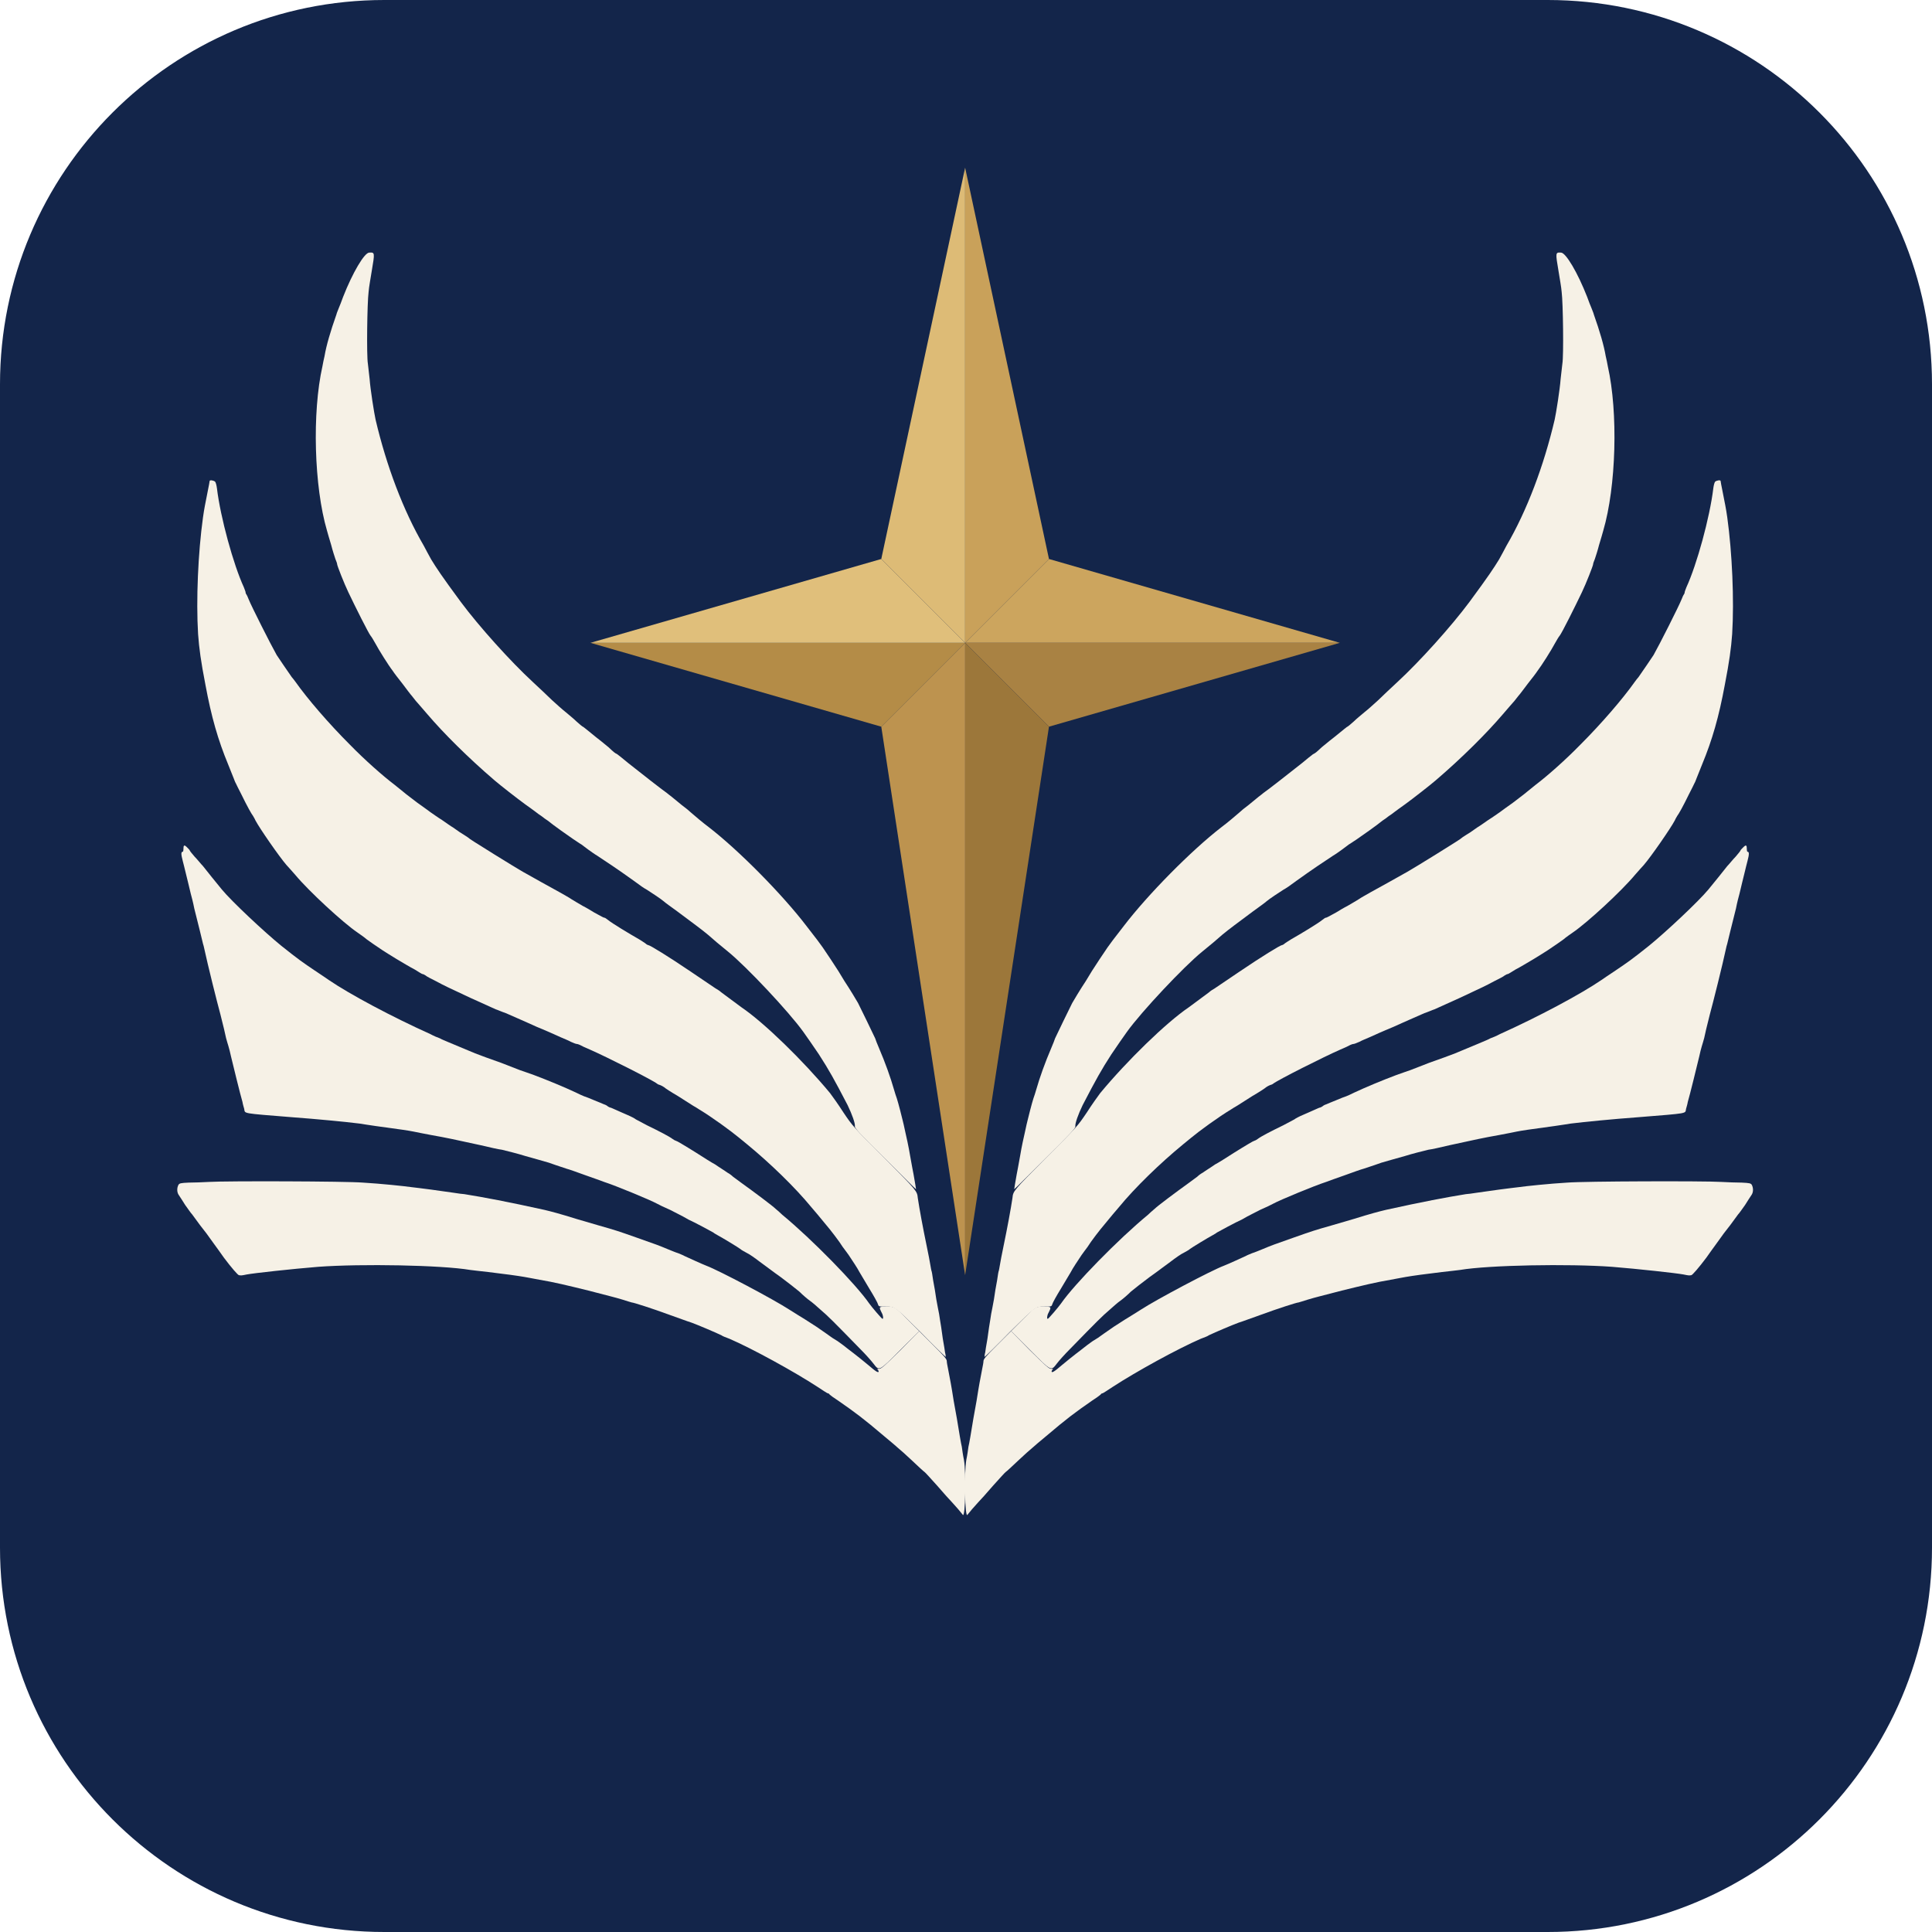
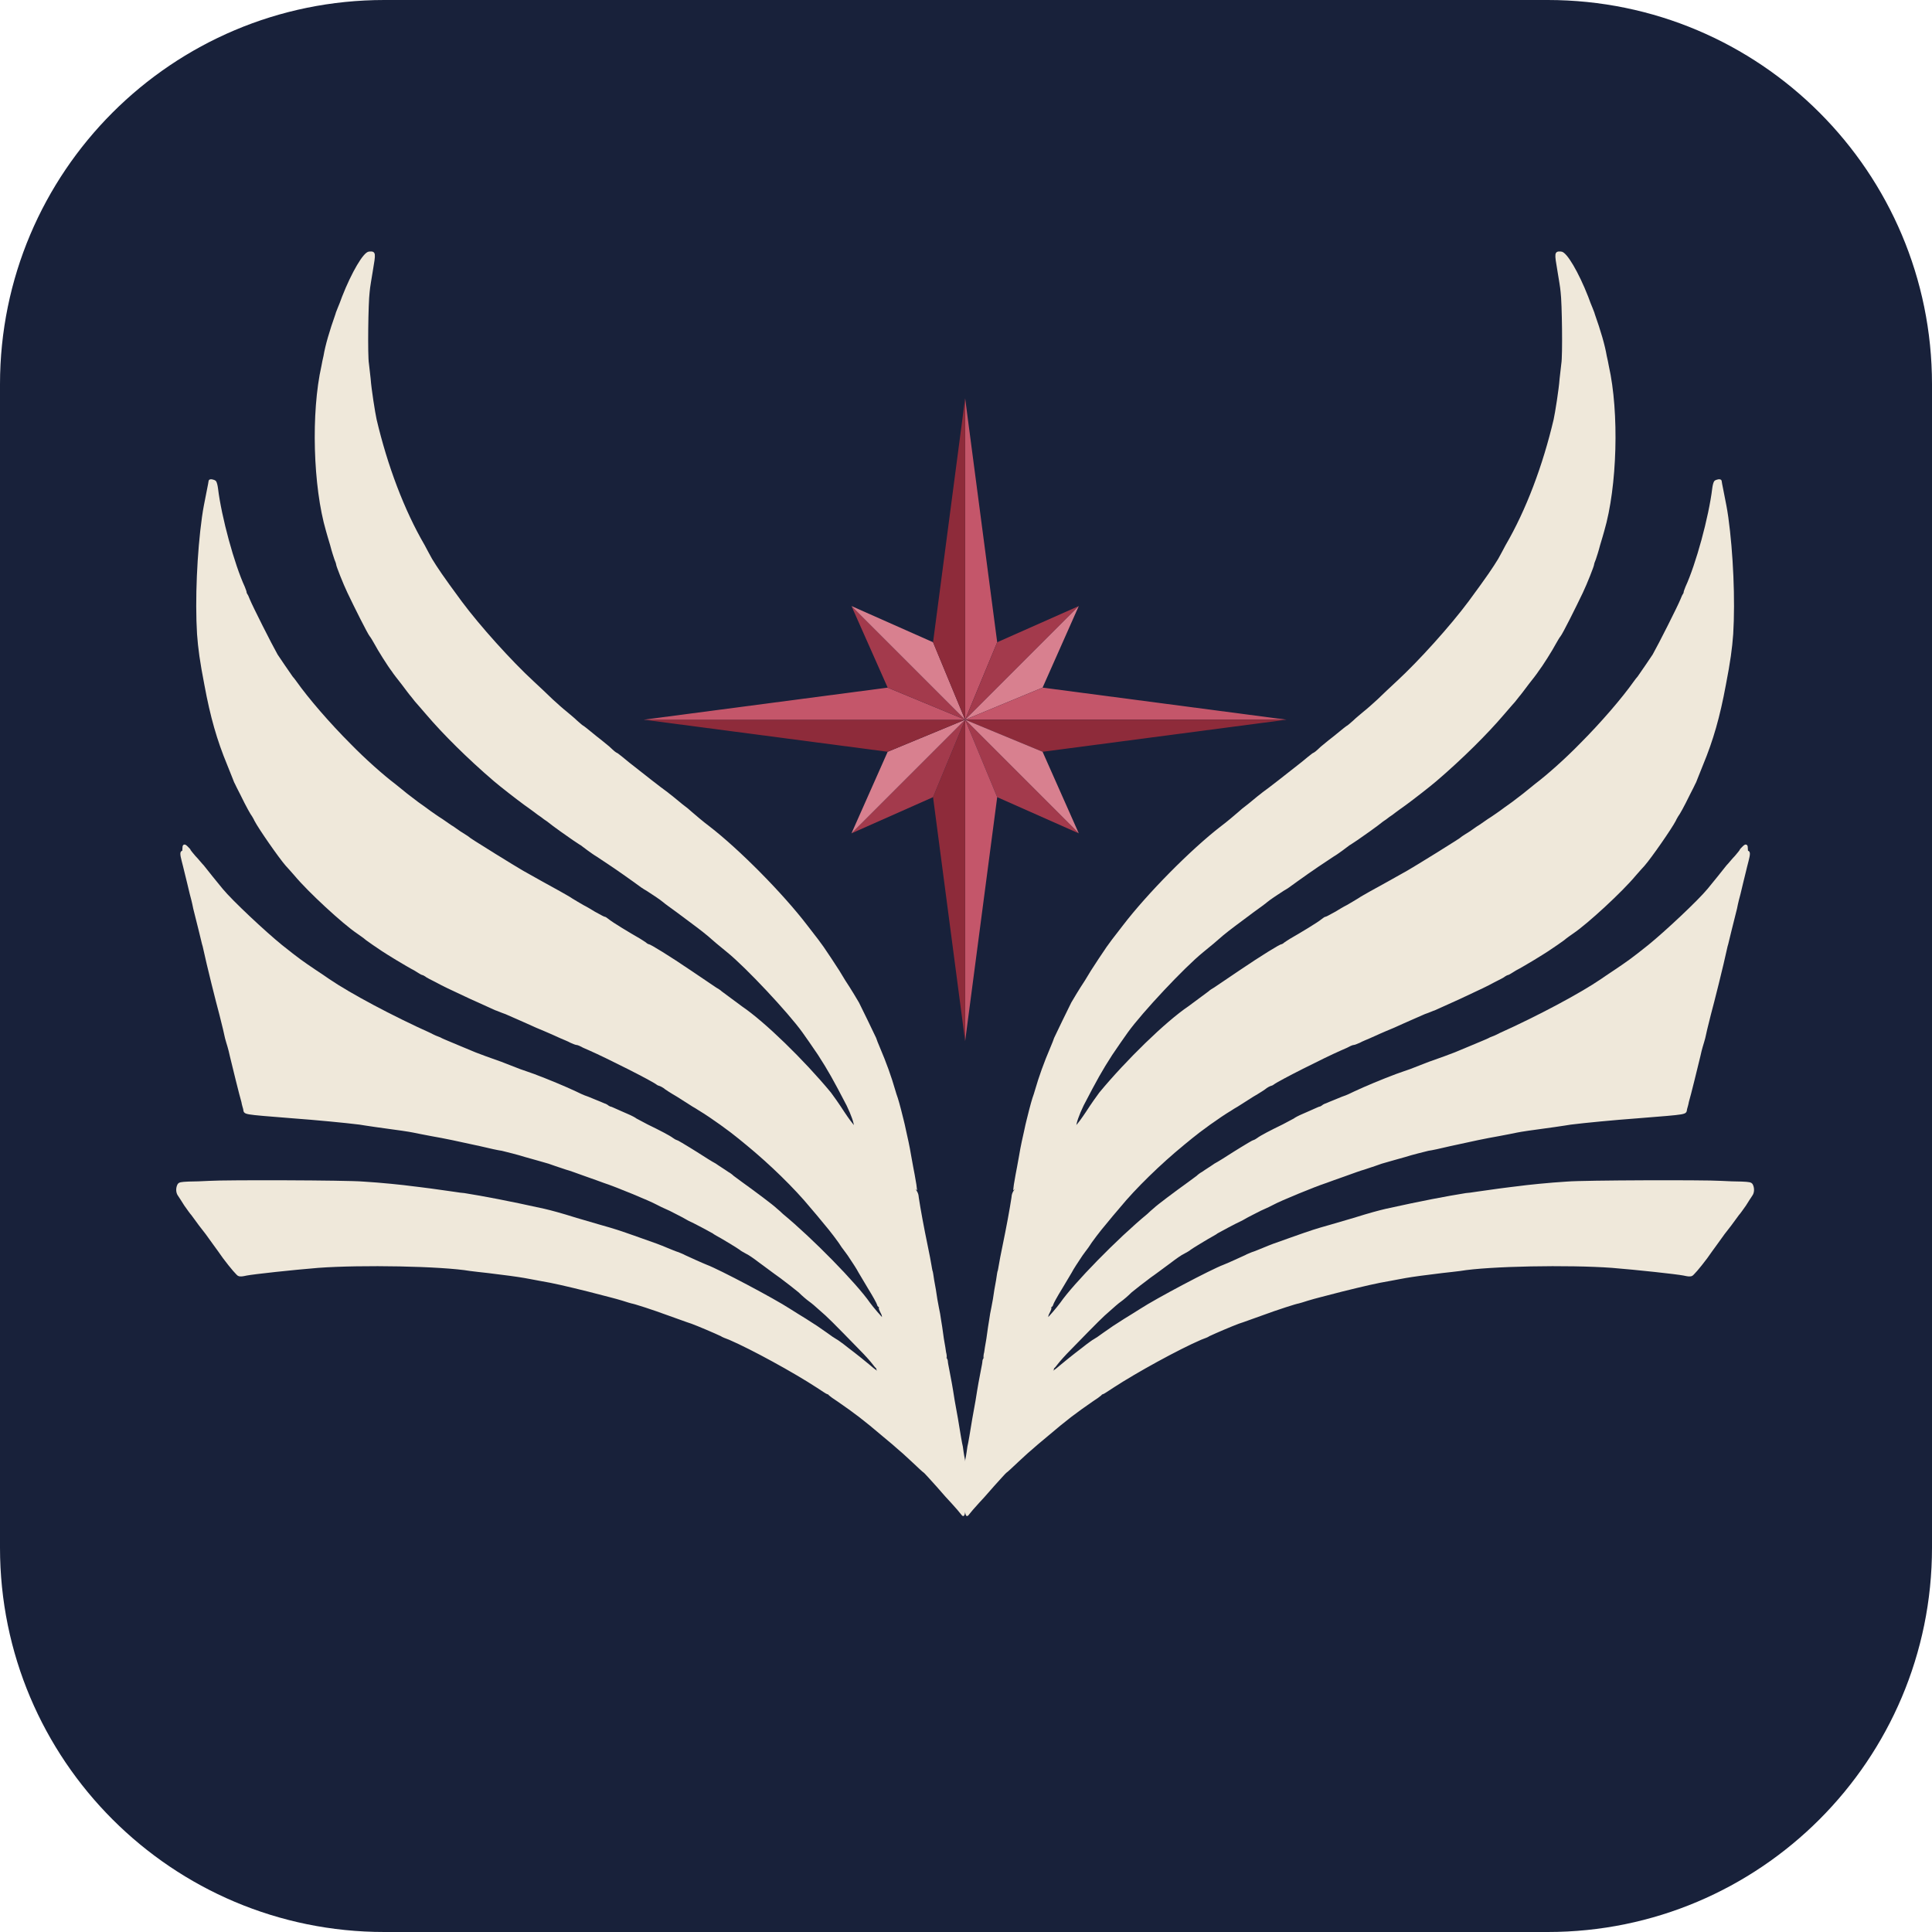
<svg xmlns="http://www.w3.org/2000/svg" viewBox="-30 -36 553 553">
-   <rect x="-30" y="-36" width="553" height="553" rx="110" fill="#13254A" />
-   <g fill="#F6F1E6">
+   <rect x="-30" y="-36" width="553" height="553" rx="110" fill="#18213A" />
+   <g fill="#EFE8DA" stroke="#EFE8DA" stroke-width=".6">
    <g>
      <path d="M223.4 295.7C215.9 288.3 214.6 286.9 214.7 286.4C214.8 285.5 213.9 283.0 212.6 280.3C208.7 272.8 207.3 270.3 204.4 265.8C202.3 262.7 201.6 261.7 199.9 259.3C195.8 253.6 183.7 240.7 178.4 236.4C175.2 233.8 175.0 233.6 172.7 231.6C170.4 229.7 168.7 228.5 163.9 224.9C162.1 223.6 160.3 222.3 160.0 222.0C159.2 221.3 156.3 219.4 155.2 218.7C154.3 218.2 153.4 217.6 151.4 216.1C147.1 213.0 142.9 210.2 140.9 208.9C140.2 208.5 139.1 207.7 138.4 207.2C137.7 206.7 136.8 206.0 136.4 205.7C136.0 205.5 134.9 204.7 134.1 204.2C132.5 203.1 128.5 200.3 126.8 198.9C126.3 198.6 125.5 198.0 125.0 197.6C124.5 197.3 123.7 196.7 123.2 196.3C122.7 195.9 121.4 195.0 120.3 194.2C118.1 192.6 113.1 188.7 111.6 187.4C104.0 180.9 96.9 173.8 92.3 168.4C90.8 166.7 89.4 165.0 89.0 164.6C88.7 164.2 88.2 163.6 87.9 163.2C87.6 162.9 86.4 161.3 85.2 159.7C84.0 158.2 82.7 156.5 82.4 156.0C81.3 154.6 78.4 150.0 77.4 148.1C76.9 147.2 76.3 146.2 76.1 146.0C75.5 145.3 71.7 137.7 69.7 133.5C68.5 131.0 66.5 125.9 66.5 125.5C66.5 125.3 66.3 124.7 66.0 124.0C65.8 123.4 65.2 121.6 64.8 120.0C64.3 118.4 63.8 116.6 63.6 115.9C59.9 103.3 59.3 82.1 62.3 68.8C62.4 68.1 62.7 66.8 62.9 65.9C63.4 62.9 64.6 58.8 66.3 54.0C66.4 53.5 66.8 52.7 67.0 52.1C67.2 51.6 67.8 50.2 68.2 49.0C70.9 42.1 74.3 36.3 75.7 36.3C77.3 36.2 77.3 36.3 76.4 41.6C76.1 43.5 75.6 46.2 75.5 47.6C75.1 50.6 74.9 65.9 75.3 68.1C75.4 69.0 75.6 70.9 75.8 72.5C76.0 75.4 77.1 82.3 77.5 84.1C80.6 97.3 85.4 110.1 91.3 120.2C91.8 121.1 92.7 122.9 93.4 124.1C95.0 126.7 96.3 128.7 101.9 136.3C107.1 143.3 116.2 153.4 122.5 159.2C124.2 160.8 126.7 163.1 128.0 164.4C129.3 165.6 131.1 167.2 132.0 167.9C132.8 168.6 134.2 169.7 135.0 170.5C135.9 171.3 136.7 172.0 137.0 172.1C137.2 172.2 138.1 173.0 139.0 173.7C140.0 174.5 141.3 175.6 142.0 176.1C142.7 176.7 143.7 177.5 144.2 177.9C145.7 179.3 145.9 179.5 146.7 179.9C147.1 180.2 148.5 181.3 149.8 182.4C154.1 185.8 159.2 189.8 160.9 191.0C161.1 191.2 161.8 191.7 162.3 192.1C162.8 192.5 164.1 193.6 165.1 194.4C166.2 195.2 167.4 196.2 167.8 196.6C168.6 197.3 171.3 199.6 172.8 200.7C181.5 207.4 194.0 220.1 200.8 229.0C203.4 232.3 205.1 234.6 205.5 235.2C206.4 236.5 209.2 240.7 210.0 242.0C210.5 242.8 211.2 244.0 211.7 244.8C213.3 247.2 215.2 250.4 215.6 251.1C215.8 251.5 216.9 253.8 218.1 256.2C219.2 258.5 220.3 260.8 220.5 261.2C220.6 261.6 221.1 262.8 221.6 264.0C223.4 268.2 224.9 272.4 225.9 275.9C226.1 276.7 226.5 277.8 226.7 278.4C227.1 279.6 228.2 283.9 228.4 284.8C228.5 285.1 228.8 286.5 229.1 287.9C229.4 289.2 230.1 292.3 230.5 294.8C230.9 297.2 231.4 299.6 231.5 300.2C231.9 302.4 232.2 304.3 232.2 304.4C232.1 304.4 228.2 300.5 223.4 295.7Z" />
      <path d="M233.4 345.2C226.1 338.0 226.1 338.0 223.8 338.0C221.6 338.0 221.5 338.0 221.3 337.3C221.2 336.9 220.1 334.9 218.8 332.8C217.6 330.8 216.3 328.6 216.0 328.1C215.5 327.1 214.1 325.0 212.9 323.2C212.5 322.6 211.7 321.6 211.2 320.9C210.3 319.4 207.6 315.9 206.3 314.4C205.0 312.8 203.0 310.4 202.2 309.5C197.6 303.9 190.5 297.0 183.8 291.5C183.3 291.1 182.3 290.3 181.6 289.7C179.2 287.7 173.7 283.7 170.2 281.6C169.8 281.3 168.9 280.8 168.4 280.5C167.8 280.1 165.9 278.9 164.0 277.7C162.1 276.6 160.4 275.5 160.1 275.2C159.8 275.0 159.3 274.7 159.0 274.6C158.7 274.5 158.3 274.4 158.1 274.2C156.7 273.1 143.6 266.5 138.8 264.4C137.6 263.9 136.3 263.3 136.0 263.1C135.6 262.9 135.2 262.8 135.0 262.8C134.8 262.8 134.1 262.5 133.4 262.2C132.7 261.8 131.4 261.3 130.5 260.9C129.6 260.5 128.3 259.9 127.6 259.6C126.9 259.3 125.1 258.5 123.6 257.9C122.1 257.2 120.0 256.3 118.9 255.8C117.8 255.3 115.9 254.5 114.8 254.0C113.6 253.6 112.3 253.0 111.9 252.9C108.1 251.2 106.1 250.3 104.6 249.6C98.4 246.7 97.1 246.1 94.9 244.9C93.5 244.2 92.1 243.5 91.8 243.2C91.5 243.0 91.1 242.8 90.9 242.8C90.8 242.8 89.8 242.2 88.7 241.5C87.5 240.9 85.2 239.5 83.5 238.5C81.8 237.5 80.0 236.3 79.5 236.0C77.1 234.4 76.4 233.9 75.0 232.9C74.2 232.2 73.0 231.4 72.3 230.9C68.3 228.2 58.4 219.1 54.5 214.4C53.6 213.4 52.5 212.1 52.0 211.6C50.0 209.3 44.3 201.1 43.1 198.8C42.9 198.3 42.5 197.7 42.4 197.5C42.0 197.0 40.8 194.9 39.1 191.4C38.3 189.9 37.6 188.4 37.5 188.2C37.3 187.9 37.1 187.3 36.9 186.8C36.7 186.3 36.0 184.5 35.3 182.8C32.4 175.8 30.5 169.2 28.8 160.0C27.5 153.3 27.0 149.6 26.7 145.5C26.1 135.7 26.7 122.2 28.1 112.1C28.5 109.3 28.7 108.5 29.5 104.4C29.8 103.0 30.0 101.8 30.0 101.7C30.0 101.3 31.2 101.5 31.6 101.9C31.8 102.2 32.0 103.0 32.1 103.8C33.1 112.1 36.8 125.6 39.8 132.1C40.0 132.7 40.3 133.3 40.3 133.6C40.3 133.8 40.4 134.0 40.5 134.1C40.6 134.2 40.9 134.8 41.2 135.6C42.0 137.6 47.5 148.5 49.2 151.5C50.0 152.7 52.3 156.1 53.5 157.8C53.8 158.1 54.3 158.8 54.6 159.2C58.0 164.0 64.0 171.0 70.2 177.2C74.5 181.6 79.6 186.1 82.9 188.6C83.6 189.2 84.8 190.1 85.5 190.7C86.3 191.4 88.1 192.7 89.5 193.8C90.9 194.8 92.6 196.0 93.1 196.4C93.7 196.8 95.2 197.9 96.5 198.7C97.8 199.6 99.2 200.6 99.6 200.8C100.0 201.1 100.9 201.7 101.6 202.2C102.3 202.6 103.3 203.3 103.8 203.6C104.6 204.3 106.0 205.1 111.4 208.5C116.4 211.6 117.1 212.0 118.6 212.9C119.4 213.4 120.3 213.9 120.5 214.0C121.4 214.5 128.3 218.4 130.2 219.4C131.4 220.1 132.9 220.9 133.6 221.4C134.3 221.8 135.7 222.7 136.8 223.3C137.8 223.8 139.3 224.7 140.1 225.2C142.3 226.4 142.8 226.7 143.1 226.7C143.2 226.7 143.6 227.0 144.0 227.3C145.2 228.3 150.2 231.3 153.0 232.9C153.6 233.3 154.3 233.7 154.7 234.0C155.0 234.3 155.4 234.5 155.5 234.5C156.0 234.5 161.5 237.9 167.7 242.1C171.2 244.5 174.4 246.6 174.8 246.9C175.3 247.2 176.0 247.6 176.4 248.0C177.5 248.8 181.5 251.8 182.2 252.3C188.7 256.7 199.9 267.6 207.6 276.9C208.2 277.7 210.0 280.2 211.4 282.4C214.1 286.4 214.1 286.4 223.3 295.6C232.5 304.9 232.5 304.9 232.7 306.9C233.2 310.2 234.1 315.1 235.3 320.9C235.7 322.9 236.2 325.3 236.3 326.1C236.4 326.9 236.6 327.6 236.6 327.7C236.7 327.8 236.9 329.1 237.1 330.5C237.4 332.0 237.8 334.4 238.0 335.9C238.3 337.4 238.6 339.3 238.8 340.1C238.9 340.9 239.2 342.6 239.4 343.9C239.6 345.1 239.8 347.0 240.0 348.0C240.2 349.0 240.4 350.4 240.5 351.1C240.7 351.8 240.7 352.4 240.7 352.4C240.6 352.4 237.3 349.2 233.4 345.2Z" />
      <path d="M220.0 354.3C219.4 353.5 217.7 351.6 216.2 350.1C208.4 342.1 207.0 340.7 205.0 339.0C203.8 337.9 202.4 336.7 201.8 336.3C201.1 335.8 199.8 334.7 198.8 333.7C197.7 332.8 195.3 330.9 193.4 329.5C191.4 328.1 188.8 326.1 187.4 325.1C186.1 324.1 184.4 322.9 183.7 322.6C183.0 322.2 182.2 321.8 181.9 321.5C181.4 321.1 176.8 318.3 175.3 317.5C174.8 317.2 174.4 317.0 174.2 316.8C173.9 316.6 168.5 313.7 167.1 313.1C166.7 312.9 166.0 312.5 165.5 312.2C165.0 311.9 163.3 311.1 161.8 310.3C160.2 309.6 158.5 308.8 158.0 308.5C156.2 307.5 146.3 303.4 142.9 302.3C142.2 302.0 139.8 301.2 137.6 300.4C135.4 299.6 132.9 298.7 132.1 298.5C131.3 298.2 129.9 297.8 129.1 297.5C128.3 297.2 127.4 296.9 127.1 296.8C126.4 296.6 121.9 295.3 120.4 294.9C118.2 294.2 115.3 293.5 113.7 293.1C112.8 293.0 110.1 292.4 107.6 291.8C100.8 290.3 97.5 289.6 93.5 288.9C91.5 288.5 89.2 288.1 88.4 287.9C86.9 287.6 84.9 287.3 77.5 286.3C75.5 286.0 73.4 285.7 72.9 285.6C68.9 285.1 60.6 284.3 53.8 283.8C38.9 282.6 40.2 282.8 39.9 281.4C39.8 281.0 39.5 280.1 39.4 279.4C38.9 277.8 36.6 268.4 36.1 266.3C35.9 265.4 35.6 264.1 35.4 263.5C35.2 262.9 34.9 261.8 34.7 261.1C34.3 259.2 34.1 258.4 33.1 254.4C32.1 250.7 29.6 240.8 28.3 234.8C28.1 234.3 27.7 232.3 27.2 230.4C26.7 228.4 26.0 225.6 25.6 224.0C25.3 222.4 24.8 220.5 24.6 219.8C24.3 218.4 23.4 214.9 23.0 213.2C22.9 212.8 22.6 211.5 22.3 210.4C21.8 208.5 21.8 207.8 22.3 207.8C22.4 207.8 22.5 207.5 22.5 207.1C22.5 205.9 22.7 205.7 23.5 206.5C23.9 206.9 24.3 207.3 24.3 207.4C24.3 207.5 24.9 208.3 25.7 209.2C26.5 210.0 27.5 211.3 28.1 211.9C29.4 213.6 31.8 216.5 33.5 218.6C36.3 222.0 45.7 230.8 50.5 234.7C55.5 238.7 56.7 239.5 60.1 241.8C61.9 243.0 63.7 244.2 64.1 244.5C70.1 248.6 82.3 255.1 93.2 260.0C94.1 260.5 95.3 261.0 95.9 261.2C96.4 261.5 97.4 261.9 98.1 262.2C98.8 262.5 100.2 263.1 101.2 263.5C104.3 264.8 104.6 264.9 106.0 265.5C107.3 266.0 110.2 267.1 113.4 268.2C115.1 268.9 117.1 269.6 118.8 270.3C119.5 270.5 121.3 271.2 122.8 271.7C126.8 273.2 131.6 275.2 134.8 276.7C135.8 277.2 136.9 277.7 137.2 277.8C137.6 277.9 138.8 278.4 140.0 278.9C141.2 279.4 142.5 279.9 142.9 280.1C143.3 280.2 143.8 280.5 144.0 280.7C144.2 280.8 144.5 281.0 144.6 281.0C144.8 281.0 145.4 281.3 146.1 281.6C146.8 281.9 148.3 282.6 149.5 283.1C150.7 283.6 151.8 284.2 152.0 284.4C152.2 284.5 153.7 285.3 155.2 286.1C158.7 287.8 161.6 289.3 162.5 290.0C162.9 290.3 163.3 290.5 163.4 290.5C163.5 290.5 164.3 290.9 165.1 291.4C167.8 293.0 171.1 295.1 172.5 296.0C173.3 296.5 174.3 297.1 174.7 297.3C175.1 297.6 175.9 298.1 176.5 298.5C177.1 298.9 177.9 299.4 178.3 299.7C178.7 299.9 179.4 300.4 179.8 300.8C180.2 301.1 181.3 301.9 182.1 302.5C186.0 305.3 191.2 309.2 192.0 310.0C192.6 310.5 193.4 311.2 193.9 311.7C202.4 318.7 215.0 331.6 218.8 337.1C219.5 338.1 222.4 341.5 222.6 341.5C222.9 341.5 222.8 340.5 222.4 339.8C221.5 338.0 221.5 338.0 223.9 338.0C226.1 338.0 226.1 338.0 229.6 341.5L233.1 345.0L227.7 350.4C221.5 356.6 221.7 356.5 220.0 354.3Z" />
      <path d="M245.6 397.6C244.9 396.7 243.7 395.3 242.5 394.0C242.0 393.5 240.1 391.4 238.3 389.3C236.4 387.2 234.8 385.4 234.6 385.3C234.4 385.2 232.9 383.8 231.1 382.1C229.3 380.4 227.5 378.8 227.1 378.5C226.7 378.1 224.9 376.6 223.1 375.1C217.1 370.0 214.8 368.3 209.9 364.9C208.8 364.2 207.7 363.4 207.5 363.2C207.3 362.9 207.1 362.8 206.9 362.8C206.8 362.8 205.4 361.9 203.9 360.9C197.3 356.6 185.3 350.0 178.8 347.2C177.7 346.8 176.7 346.4 176.5 346.2C174.6 345.3 169.9 343.3 168.0 342.6C166.7 342.2 163.8 341.1 161.5 340.3C156.9 338.6 151.3 336.8 150.8 336.8C150.7 336.8 149.5 336.4 148.2 336.0C145.5 335.2 145.3 335.2 138.4 333.4C132.3 331.9 128.6 331.0 124.4 330.3C122.7 330.0 120.8 329.6 120.1 329.5C118.4 329.2 114.1 328.6 109.8 328.1C107.8 327.9 105.5 327.6 104.6 327.5C96.3 326.1 73.5 325.7 61.1 326.6C53.7 327.2 42.7 328.4 40.6 328.8C39.2 329.1 39.0 329.1 38.4 329.0C38.1 329.0 36.2 326.8 34.1 324.0C33.1 322.6 32.2 321.3 31.3 320.1C29.3 317.3 28.8 316.6 27.2 314.6C26.3 313.4 25.3 312.0 25.0 311.6C24.6 311.2 23.8 310.0 23.0 308.9C22.3 307.8 21.5 306.5 21.2 306.1C20.6 305.3 20.6 304.0 21.1 303.1C21.4 302.7 21.7 302.6 24.0 302.5C25.5 302.5 28.1 302.4 29.9 302.3C34.6 302.0 69.1 302.1 73.9 302.5C79.0 302.8 85.7 303.5 87.8 303.8C88.6 303.9 91.2 304.2 93.4 304.5C95.6 304.8 98.4 305.2 99.8 305.4C101.1 305.6 102.5 305.8 102.9 305.8C108.5 306.7 115.4 308.0 125.8 310.3C127.9 310.8 130.2 311.4 135.0 312.9C137.1 313.5 140.1 314.4 141.5 314.8C146.1 316.1 147.0 316.4 152.1 318.2C158.1 320.3 158.6 320.5 161.0 321.5C162.0 321.9 163.4 322.5 164.1 322.7C164.8 323.0 165.6 323.3 165.9 323.5C167.0 324.0 170.9 325.8 172.2 326.3C175.7 327.6 191.4 335.9 196.0 338.9C197.3 339.7 199.3 341.0 200.5 341.7C203.5 343.6 204.1 344.0 206.5 345.7C207.7 346.6 208.9 347.4 209.3 347.6C209.7 347.8 210.6 348.5 211.3 349.0C212.0 349.6 213.4 350.6 214.4 351.4C215.3 352.1 217.2 353.6 218.5 354.7C220.7 356.6 221.5 357.1 221.5 356.5C221.5 356.4 221.4 356.2 221.2 356.0C221.0 355.8 221.1 355.8 221.6 355.8C222.3 355.8 223.2 354.9 227.8 350.4L233.1 345.0L237.1 349.0C240.2 352.1 241.0 353.0 241.0 353.6C241.0 354.0 241.2 355.0 241.4 356.0C242.1 359.7 242.3 360.7 242.5 362.0C242.6 362.8 243.2 366.4 243.9 370.1C244.5 373.8 245.1 377.4 245.3 378.1C245.4 378.8 245.6 380.4 245.9 381.8C246.6 385.8 246.3 398.6 245.6 397.6Z" />
    </g>
    <g transform="translate(492.5 0) scale(-1 1)">
      <path d="M223.4 295.7C215.9 288.3 214.6 286.9 214.7 286.4C214.8 285.5 213.9 283.0 212.6 280.3C208.7 272.8 207.3 270.3 204.4 265.8C202.3 262.7 201.6 261.7 199.9 259.3C195.8 253.6 183.7 240.7 178.4 236.4C175.2 233.8 175.0 233.6 172.7 231.6C170.4 229.7 168.7 228.5 163.9 224.9C162.1 223.6 160.3 222.3 160.0 222.0C159.2 221.3 156.3 219.4 155.2 218.7C154.3 218.2 153.4 217.6 151.4 216.1C147.1 213.0 142.9 210.2 140.9 208.9C140.2 208.5 139.1 207.7 138.4 207.2C137.7 206.7 136.8 206.0 136.4 205.7C136.0 205.5 134.9 204.7 134.1 204.2C132.5 203.1 128.5 200.3 126.8 198.9C126.3 198.6 125.5 198.0 125.0 197.6C124.5 197.3 123.7 196.7 123.2 196.3C122.7 195.9 121.4 195.0 120.3 194.2C118.1 192.6 113.1 188.7 111.6 187.4C104.0 180.9 96.9 173.8 92.3 168.4C90.8 166.7 89.4 165.0 89.0 164.6C88.7 164.2 88.2 163.6 87.9 163.2C87.6 162.9 86.4 161.3 85.2 159.7C84.0 158.2 82.7 156.5 82.4 156.0C81.3 154.6 78.4 150.0 77.4 148.1C76.9 147.2 76.3 146.2 76.1 146.0C75.5 145.3 71.7 137.7 69.7 133.5C68.5 131.0 66.5 125.9 66.5 125.5C66.5 125.3 66.3 124.7 66.0 124.0C65.8 123.4 65.2 121.6 64.8 120.0C64.3 118.4 63.8 116.6 63.6 115.9C59.9 103.3 59.3 82.1 62.3 68.8C62.4 68.1 62.7 66.8 62.9 65.9C63.4 62.9 64.6 58.8 66.3 54.0C66.4 53.5 66.8 52.7 67.0 52.1C67.2 51.6 67.8 50.2 68.2 49.0C70.9 42.1 74.3 36.3 75.7 36.3C77.3 36.2 77.3 36.3 76.4 41.6C76.1 43.5 75.6 46.2 75.5 47.6C75.1 50.6 74.9 65.9 75.3 68.1C75.4 69.0 75.6 70.9 75.8 72.5C76.0 75.4 77.1 82.3 77.5 84.1C80.6 97.3 85.4 110.1 91.3 120.2C91.8 121.1 92.7 122.9 93.4 124.1C95.0 126.7 96.3 128.7 101.9 136.3C107.1 143.3 116.2 153.4 122.5 159.2C124.2 160.8 126.7 163.1 128.0 164.4C129.3 165.6 131.1 167.2 132.0 167.9C132.8 168.6 134.2 169.7 135.0 170.5C135.9 171.3 136.7 172.0 137.0 172.1C137.2 172.2 138.1 173.0 139.0 173.7C140.0 174.5 141.3 175.6 142.0 176.1C142.7 176.7 143.7 177.5 144.2 177.9C145.7 179.3 145.9 179.5 146.7 179.9C147.1 180.2 148.5 181.3 149.8 182.4C154.1 185.8 159.2 189.8 160.9 191.0C161.1 191.2 161.8 191.7 162.3 192.1C162.8 192.5 164.1 193.6 165.1 194.4C166.2 195.2 167.4 196.2 167.8 196.6C168.6 197.3 171.3 199.6 172.8 200.7C181.5 207.4 194.0 220.1 200.8 229.0C203.4 232.3 205.1 234.6 205.5 235.2C206.4 236.5 209.2 240.7 210.0 242.0C210.5 242.8 211.2 244.0 211.7 244.8C213.3 247.2 215.2 250.4 215.6 251.1C215.8 251.5 216.9 253.8 218.1 256.2C219.2 258.5 220.3 260.8 220.5 261.2C220.6 261.6 221.1 262.8 221.6 264.0C223.4 268.2 224.9 272.4 225.9 275.9C226.1 276.7 226.5 277.8 226.7 278.4C227.1 279.6 228.2 283.9 228.4 284.8C228.5 285.1 228.8 286.5 229.1 287.9C229.4 289.2 230.1 292.3 230.5 294.8C230.9 297.2 231.4 299.6 231.5 300.2C231.9 302.4 232.2 304.3 232.2 304.4C232.1 304.4 228.2 300.5 223.4 295.7Z" />
      <path d="M233.4 345.2C226.1 338.0 226.1 338.0 223.8 338.0C221.6 338.0 221.5 338.0 221.3 337.3C221.2 336.9 220.1 334.9 218.8 332.8C217.6 330.8 216.3 328.6 216.0 328.1C215.5 327.1 214.1 325.0 212.9 323.2C212.5 322.6 211.7 321.6 211.2 320.9C210.3 319.4 207.6 315.9 206.3 314.4C205.0 312.8 203.0 310.4 202.2 309.5C197.6 303.9 190.5 297.0 183.8 291.5C183.3 291.1 182.3 290.3 181.6 289.7C179.2 287.7 173.7 283.7 170.2 281.6C169.8 281.3 168.9 280.8 168.4 280.5C167.8 280.1 165.9 278.9 164.0 277.7C162.1 276.6 160.4 275.5 160.1 275.2C159.8 275.0 159.3 274.7 159.0 274.6C158.7 274.5 158.3 274.4 158.1 274.2C156.7 273.1 143.6 266.5 138.8 264.4C137.6 263.9 136.3 263.3 136.0 263.1C135.6 262.9 135.2 262.8 135.0 262.8C134.8 262.8 134.1 262.5 133.4 262.2C132.7 261.8 131.4 261.3 130.5 260.9C129.6 260.5 128.3 259.9 127.6 259.6C126.9 259.3 125.1 258.5 123.6 257.9C122.1 257.2 120.0 256.3 118.9 255.8C117.8 255.3 115.9 254.5 114.8 254.0C113.6 253.6 112.3 253.0 111.9 252.9C108.1 251.2 106.1 250.3 104.6 249.6C98.4 246.7 97.1 246.1 94.9 244.9C93.5 244.2 92.1 243.5 91.8 243.2C91.5 243.0 91.1 242.8 90.9 242.8C90.8 242.8 89.8 242.2 88.7 241.5C87.5 240.9 85.2 239.5 83.5 238.5C81.8 237.5 80.0 236.3 79.5 236.0C77.1 234.4 76.4 233.9 75.0 232.9C74.2 232.2 73.0 231.4 72.3 230.9C68.3 228.2 58.4 219.1 54.5 214.4C53.6 213.4 52.5 212.1 52.0 211.6C50.0 209.3 44.3 201.1 43.1 198.8C42.9 198.3 42.5 197.7 42.4 197.5C42.0 197.0 40.8 194.9 39.1 191.4C38.3 189.9 37.6 188.4 37.5 188.2C37.3 187.9 37.1 187.3 36.9 186.8C36.7 186.3 36.0 184.5 35.3 182.8C32.4 175.8 30.5 169.2 28.8 160.0C27.5 153.3 27.0 149.6 26.7 145.5C26.1 135.7 26.7 122.2 28.1 112.1C28.5 109.3 28.7 108.5 29.5 104.4C29.8 103.0 30.0 101.8 30.0 101.7C30.0 101.3 31.2 101.5 31.6 101.9C31.8 102.2 32.0 103.0 32.1 103.8C33.1 112.1 36.8 125.6 39.8 132.1C40.0 132.7 40.3 133.3 40.3 133.6C40.3 133.8 40.4 134.0 40.5 134.1C40.6 134.2 40.9 134.8 41.2 135.6C42.0 137.6 47.5 148.5 49.2 151.5C50.0 152.7 52.3 156.1 53.5 157.8C53.8 158.1 54.3 158.8 54.6 159.2C58.0 164.0 64.0 171.0 70.2 177.2C74.5 181.6 79.6 186.1 82.9 188.6C83.6 189.2 84.8 190.1 85.5 190.7C86.3 191.4 88.1 192.7 89.5 193.8C90.9 194.8 92.6 196.0 93.1 196.4C93.7 196.8 95.2 197.9 96.5 198.7C97.8 199.6 99.2 200.6 99.6 200.8C100.0 201.1 100.9 201.7 101.6 202.2C102.3 202.6 103.3 203.3 103.8 203.6C104.6 204.3 106.0 205.1 111.4 208.5C116.4 211.6 117.1 212.0 118.6 212.9C119.4 213.4 120.3 213.9 120.5 214.0C121.4 214.5 128.3 218.4 130.2 219.4C131.4 220.1 132.9 220.9 133.6 221.4C134.3 221.8 135.7 222.7 136.8 223.3C137.8 223.8 139.3 224.7 140.1 225.2C142.3 226.4 142.8 226.7 143.1 226.7C143.2 226.7 143.6 227.0 144.0 227.3C145.2 228.3 150.2 231.3 153.0 232.9C153.6 233.3 154.3 233.7 154.7 234.0C155.0 234.3 155.4 234.5 155.5 234.5C156.0 234.5 161.5 237.9 167.7 242.1C171.2 244.5 174.4 246.6 174.8 246.9C175.3 247.2 176.0 247.6 176.4 248.0C177.5 248.8 181.5 251.8 182.2 252.3C188.7 256.7 199.9 267.6 207.6 276.9C208.2 277.7 210.0 280.2 211.4 282.4C214.1 286.4 214.1 286.4 223.3 295.6C232.5 304.9 232.5 304.9 232.7 306.9C233.2 310.2 234.1 315.1 235.3 320.9C235.7 322.9 236.2 325.3 236.3 326.1C236.4 326.9 236.6 327.6 236.6 327.7C236.7 327.8 236.9 329.1 237.1 330.5C237.4 332.0 237.8 334.4 238.0 335.9C238.3 337.4 238.6 339.3 238.8 340.1C238.9 340.9 239.2 342.6 239.4 343.9C239.6 345.1 239.8 347.0 240.0 348.0C240.2 349.0 240.4 350.4 240.5 351.1C240.7 351.8 240.7 352.4 240.7 352.4C240.6 352.4 237.3 349.2 233.4 345.2Z" />
      <path d="M220.0 354.3C219.4 353.5 217.7 351.6 216.2 350.1C208.4 342.1 207.0 340.7 205.0 339.0C203.8 337.9 202.4 336.7 201.8 336.3C201.1 335.8 199.8 334.7 198.8 333.7C197.7 332.8 195.3 330.9 193.4 329.5C191.4 328.1 188.8 326.1 187.4 325.1C186.1 324.1 184.4 322.9 183.7 322.6C183.0 322.2 182.2 321.8 181.9 321.5C181.4 321.1 176.8 318.3 175.3 317.5C174.8 317.2 174.4 317.0 174.2 316.8C173.9 316.6 168.5 313.7 167.1 313.1C166.7 312.9 166.0 312.5 165.5 312.2C165.0 311.9 163.3 311.1 161.8 310.3C160.2 309.6 158.5 308.8 158.0 308.5C156.2 307.5 146.3 303.4 142.9 302.3C142.2 302.0 139.8 301.2 137.6 300.4C135.4 299.6 132.9 298.7 132.1 298.5C131.3 298.2 129.9 297.8 129.1 297.5C128.3 297.2 127.4 296.9 127.1 296.8C126.4 296.6 121.9 295.3 120.4 294.9C118.2 294.2 115.3 293.5 113.7 293.1C112.8 293.0 110.1 292.4 107.6 291.8C100.8 290.3 97.5 289.6 93.5 288.9C91.5 288.5 89.2 288.1 88.4 287.9C86.9 287.6 84.9 287.3 77.5 286.3C75.5 286.0 73.4 285.7 72.9 285.6C68.9 285.1 60.6 284.3 53.8 283.8C38.9 282.6 40.2 282.8 39.9 281.4C39.8 281.0 39.5 280.1 39.4 279.4C38.9 277.8 36.6 268.4 36.1 266.3C35.9 265.4 35.6 264.1 35.4 263.5C35.2 262.9 34.9 261.8 34.7 261.1C34.3 259.2 34.1 258.4 33.1 254.4C32.1 250.7 29.6 240.8 28.3 234.8C28.1 234.3 27.7 232.3 27.2 230.4C26.7 228.4 26.0 225.6 25.6 224.0C25.3 222.4 24.8 220.5 24.6 219.8C24.3 218.4 23.4 214.9 23.0 213.2C22.9 212.8 22.6 211.5 22.3 210.4C21.8 208.5 21.8 207.8 22.3 207.8C22.4 207.8 22.5 207.5 22.5 207.1C22.5 205.9 22.7 205.7 23.5 206.5C23.9 206.9 24.3 207.3 24.3 207.4C24.3 207.5 24.9 208.3 25.7 209.2C26.5 210.0 27.5 211.3 28.1 211.9C29.4 213.6 31.8 216.5 33.5 218.6C36.3 222.0 45.7 230.8 50.5 234.7C55.5 238.7 56.7 239.5 60.1 241.8C61.9 243.0 63.7 244.2 64.1 244.5C70.1 248.6 82.3 255.1 93.2 260.0C94.1 260.5 95.3 261.0 95.9 261.2C96.4 261.5 97.4 261.9 98.1 262.2C98.8 262.5 100.2 263.1 101.2 263.5C104.3 264.8 104.6 264.9 106.0 265.5C107.3 266.0 110.2 267.1 113.4 268.2C115.1 268.9 117.1 269.6 118.8 270.3C119.5 270.5 121.3 271.2 122.8 271.7C126.8 273.2 131.6 275.2 134.8 276.7C135.8 277.2 136.9 277.7 137.2 277.8C137.6 277.9 138.8 278.4 140.0 278.9C141.2 279.4 142.5 279.9 142.9 280.1C143.3 280.2 143.8 280.5 144.0 280.7C144.2 280.8 144.5 281.0 144.6 281.0C144.8 281.0 145.4 281.3 146.1 281.6C146.8 281.9 148.3 282.6 149.5 283.1C150.7 283.6 151.8 284.2 152.0 284.4C152.2 284.5 153.7 285.3 155.2 286.1C158.7 287.8 161.6 289.3 162.5 290.0C162.9 290.3 163.3 290.5 163.4 290.5C163.5 290.5 164.3 290.9 165.1 291.4C167.8 293.0 171.1 295.1 172.5 296.0C173.3 296.5 174.3 297.1 174.7 297.3C175.1 297.6 175.9 298.1 176.5 298.5C177.1 298.9 177.9 299.4 178.3 299.7C178.7 299.9 179.4 300.4 179.8 300.8C180.2 301.1 181.3 301.9 182.1 302.5C186.0 305.3 191.2 309.2 192.0 310.0C192.6 310.5 193.4 311.2 193.9 311.7C202.4 318.7 215.0 331.6 218.8 337.1C219.5 338.1 222.4 341.5 222.6 341.5C222.9 341.5 222.8 340.5 222.4 339.8C221.5 338.0 221.5 338.0 223.9 338.0C226.1 338.0 226.1 338.0 229.6 341.5L233.1 345.0L227.7 350.4C221.5 356.6 221.7 356.5 220.0 354.3Z" />
      <path d="M245.6 397.6C244.9 396.7 243.7 395.3 242.5 394.0C242.0 393.5 240.1 391.4 238.3 389.3C236.4 387.2 234.8 385.4 234.6 385.3C234.4 385.2 232.9 383.8 231.1 382.1C229.3 380.4 227.5 378.8 227.1 378.5C226.7 378.1 224.9 376.6 223.1 375.1C217.1 370.0 214.8 368.3 209.9 364.9C208.8 364.2 207.7 363.4 207.5 363.2C207.3 362.9 207.1 362.8 206.9 362.8C206.8 362.8 205.4 361.9 203.9 360.9C197.3 356.6 185.3 350.0 178.8 347.2C177.7 346.8 176.7 346.4 176.5 346.2C174.6 345.3 169.9 343.3 168.0 342.6C166.7 342.2 163.8 341.1 161.5 340.3C156.9 338.6 151.3 336.8 150.8 336.8C150.7 336.8 149.5 336.4 148.2 336.0C145.5 335.2 145.3 335.2 138.4 333.4C132.3 331.9 128.6 331.0 124.4 330.3C122.7 330.0 120.8 329.6 120.1 329.5C118.4 329.2 114.1 328.6 109.8 328.1C107.8 327.9 105.5 327.6 104.6 327.5C96.3 326.1 73.5 325.7 61.1 326.6C53.7 327.2 42.7 328.4 40.6 328.8C39.2 329.1 39.0 329.1 38.4 329.0C38.1 329.0 36.2 326.8 34.1 324.0C33.1 322.6 32.2 321.3 31.3 320.1C29.3 317.3 28.8 316.6 27.2 314.6C26.3 313.4 25.3 312.0 25.0 311.6C24.6 311.2 23.8 310.0 23.0 308.9C22.3 307.8 21.5 306.5 21.2 306.1C20.6 305.3 20.6 304.0 21.1 303.1C21.4 302.7 21.7 302.6 24.0 302.5C25.5 302.5 28.1 302.4 29.9 302.3C34.6 302.0 69.1 302.1 73.9 302.5C79.0 302.8 85.7 303.5 87.8 303.8C88.6 303.9 91.2 304.2 93.4 304.5C95.6 304.8 98.4 305.2 99.8 305.4C101.1 305.6 102.5 305.8 102.9 305.8C108.5 306.7 115.4 308.0 125.8 310.3C127.9 310.8 130.2 311.4 135.0 312.9C137.1 313.5 140.1 314.4 141.5 314.8C146.1 316.1 147.0 316.4 152.1 318.2C158.1 320.3 158.6 320.5 161.0 321.5C162.0 321.9 163.4 322.5 164.1 322.7C164.8 323.0 165.6 323.3 165.9 323.5C167.0 324.0 170.9 325.8 172.2 326.3C175.7 327.6 191.4 335.9 196.0 338.9C197.3 339.7 199.3 341.0 200.5 341.7C203.5 343.6 204.1 344.0 206.5 345.7C207.7 346.6 208.9 347.4 209.3 347.6C209.7 347.8 210.6 348.5 211.3 349.0C212.0 349.6 213.4 350.6 214.4 351.4C215.3 352.1 217.2 353.6 218.5 354.7C220.7 356.6 221.5 357.1 221.5 356.5C221.5 356.4 221.4 356.2 221.2 356.0C221.0 355.8 221.1 355.8 221.6 355.8C222.3 355.8 223.2 354.9 227.8 350.4L233.1 345.0L237.1 349.0C240.2 352.1 241.0 353.0 241.0 353.6C241.0 354.0 241.2 355.0 241.4 356.0C242.1 359.7 242.3 360.7 242.5 362.0C242.6 362.8 243.2 366.4 243.9 370.1C244.5 373.8 245.1 377.4 245.3 378.1C245.4 378.8 245.6 380.4 245.9 381.8C246.6 385.8 246.3 398.6 245.6 397.6Z" />
    </g>
  </g>
-   <path fill="#DDBB76" d="M246.25 148L222.25 124L246.25 12Z" />
-   <path fill="#C9A15A" d="M246.25 148L246.25 12L270.25 124Z" />
-   <path fill="#CCA55E" d="M246.25 148L270.25 124L353.5 148Z" />
-   <path fill="#A98243" d="M246.25 148L353.5 148L270.25 172Z" />
-   <path fill="#9C773A" d="M246.25 148L270.25 172L246.25 329Z" />
-   <path fill="#BD934F" d="M246.25 148L246.25 329L222.25 172Z" />
-   <path fill="#B48C47" d="M246.25 148L222.25 172L139 148Z" />
-   <path fill="#E0BF7B" d="M246.25 148L139 148L222.25 124Z" />
+   <path fill="#C4566A" d="M246.25 170.0L246.25 78.00L255.43 147.83Z" />
+   <path fill="#A33A4C" d="M246.25 170.0L255.43 147.83L278.78 137.47Z" />
+   <path fill="#D8808F" d="M246.25 170.0L278.78 137.47L268.42 160.82Z" />
+   <path fill="#C4566A" d="M246.25 170.0L268.42 160.82L338.25 170.00Z" />
+   <path fill="#8E2B3A" d="M246.25 170.0L338.25 170.00L268.42 179.18Z" />
+   <path fill="#D8808F" d="M246.25 170.0L268.42 179.18L278.78 202.53Z" />
+   <path fill="#A33A4C" d="M246.25 170.0L278.78 202.53L255.43 192.17Z" />
+   <path fill="#C4566A" d="M246.25 170.0L255.43 192.17L246.25 262.00Z" />
+   <path fill="#8E2B3A" d="M246.25 170.0L246.25 262.00L237.07 192.17Z" />
+   <path fill="#A33A4C" d="M246.25 170.0L237.07 192.17L213.72 202.53Z" />
+   <path fill="#D8808F" d="M246.25 170.0L213.72 202.53L224.08 179.18Z" />
+   <path fill="#8E2B3A" d="M246.25 170.0L224.08 179.18L154.25 170.00Z" />
+   <path fill="#C4566A" d="M246.25 170.0L154.25 170.00L224.08 160.82Z" />
+   <path fill="#A33A4C" d="M246.25 170.0L224.08 160.82L213.72 137.47Z" />
+   <path fill="#D8808F" d="M246.25 170.0L213.72 137.47L237.07 147.83Z" />
+   <path fill="#8E2B3A" d="M246.25 170.0L237.07 147.83L246.25 78.00Z" />
</svg>
